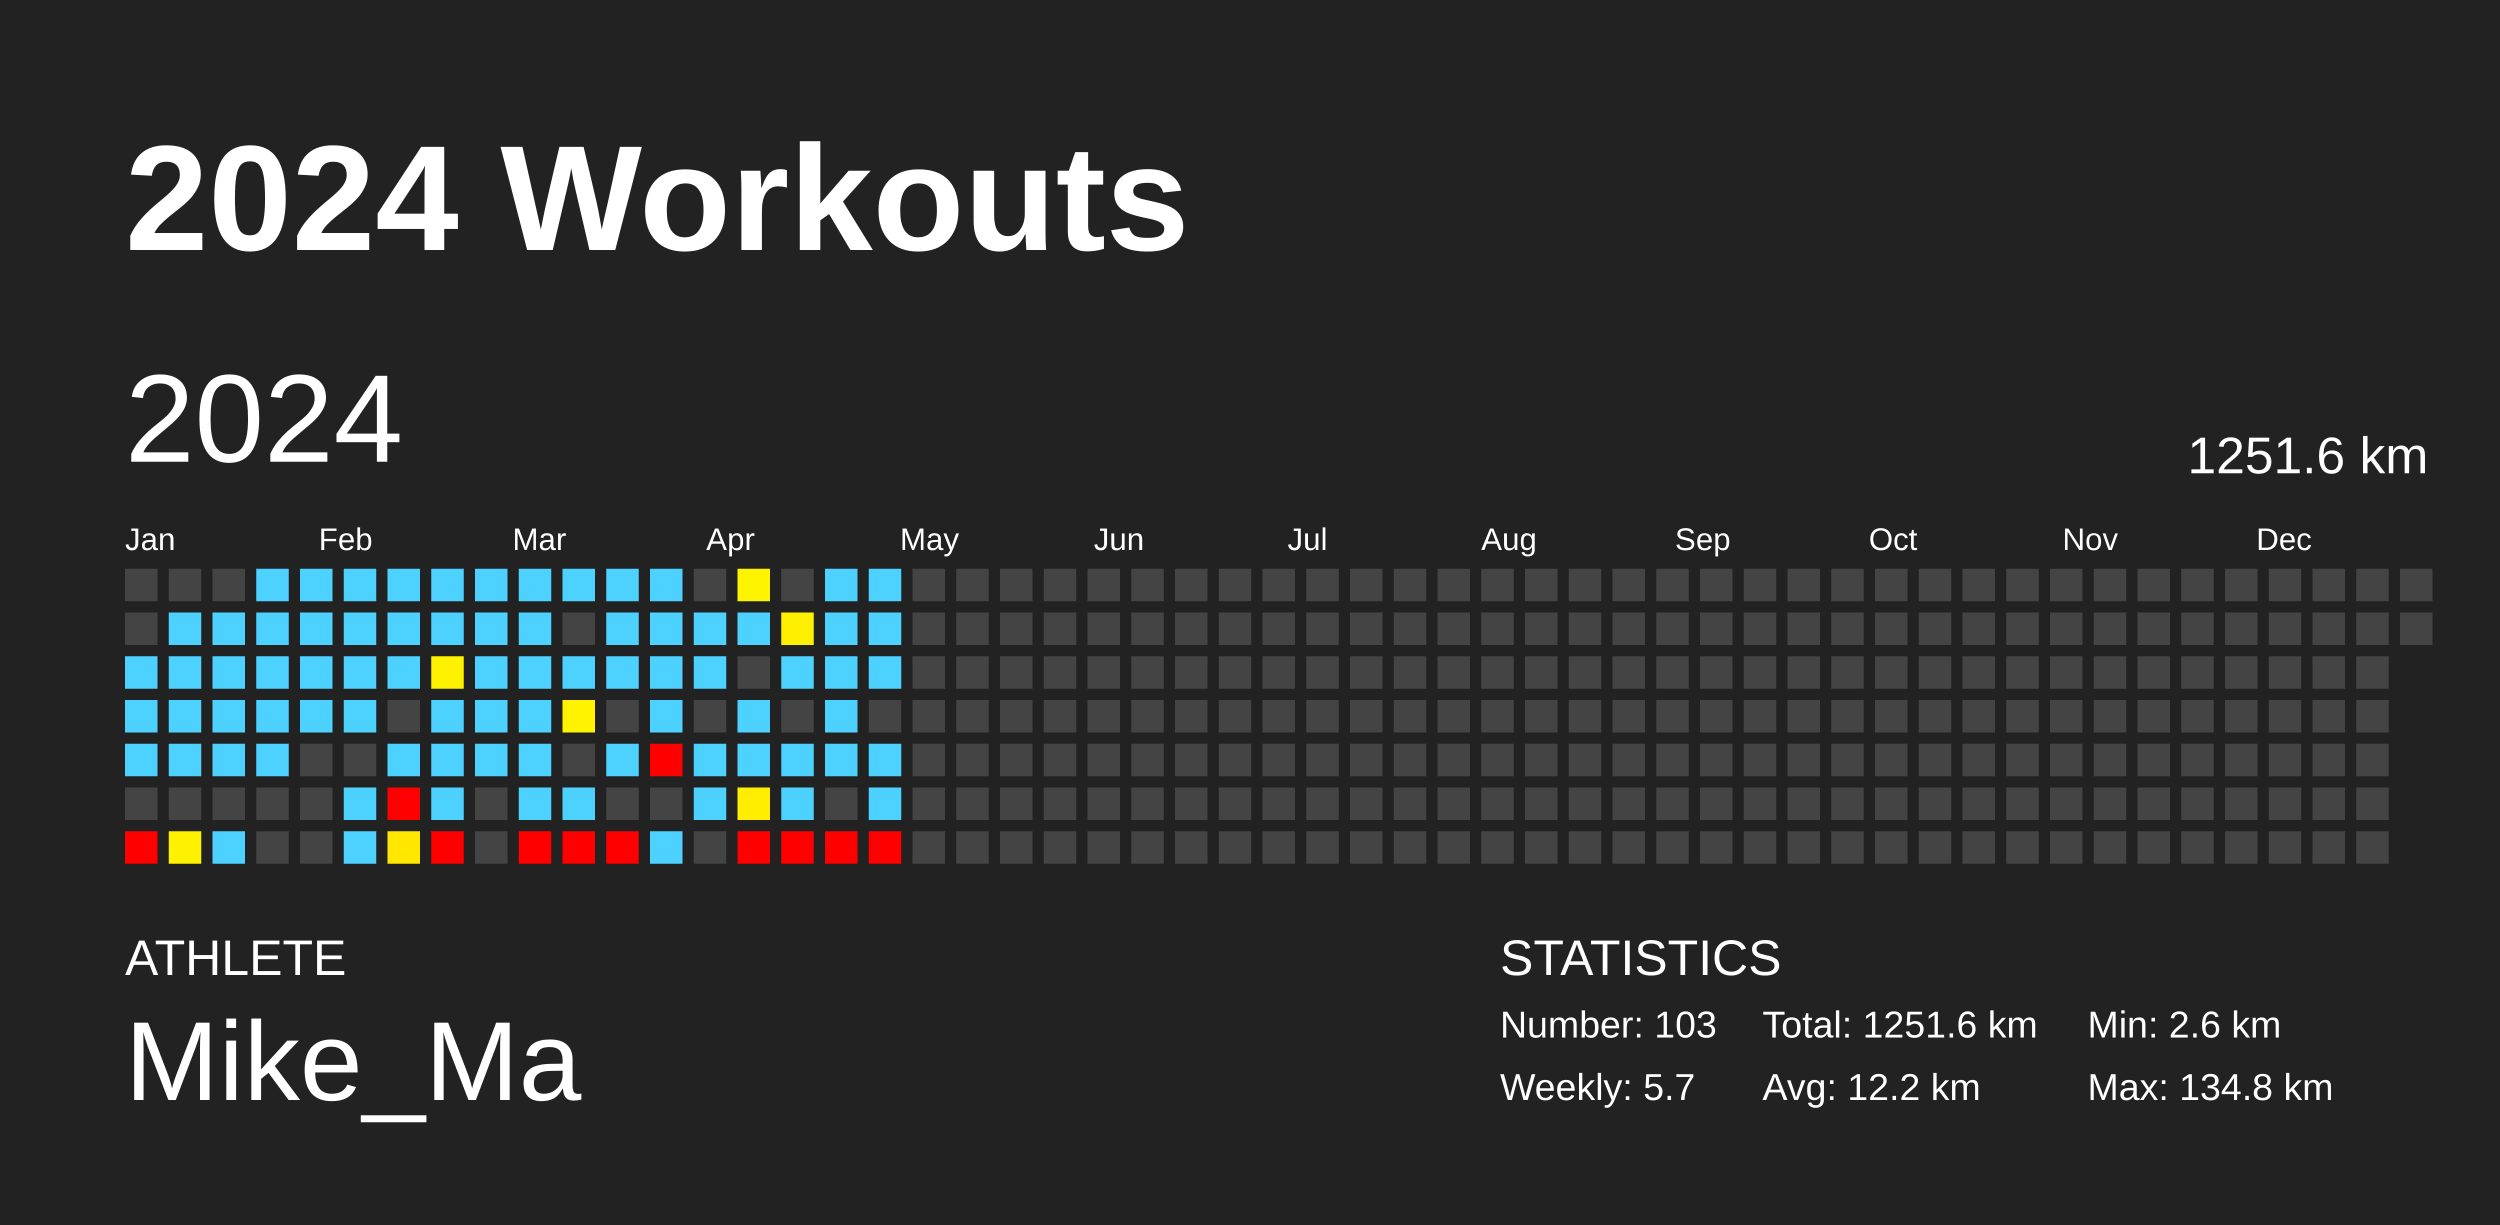
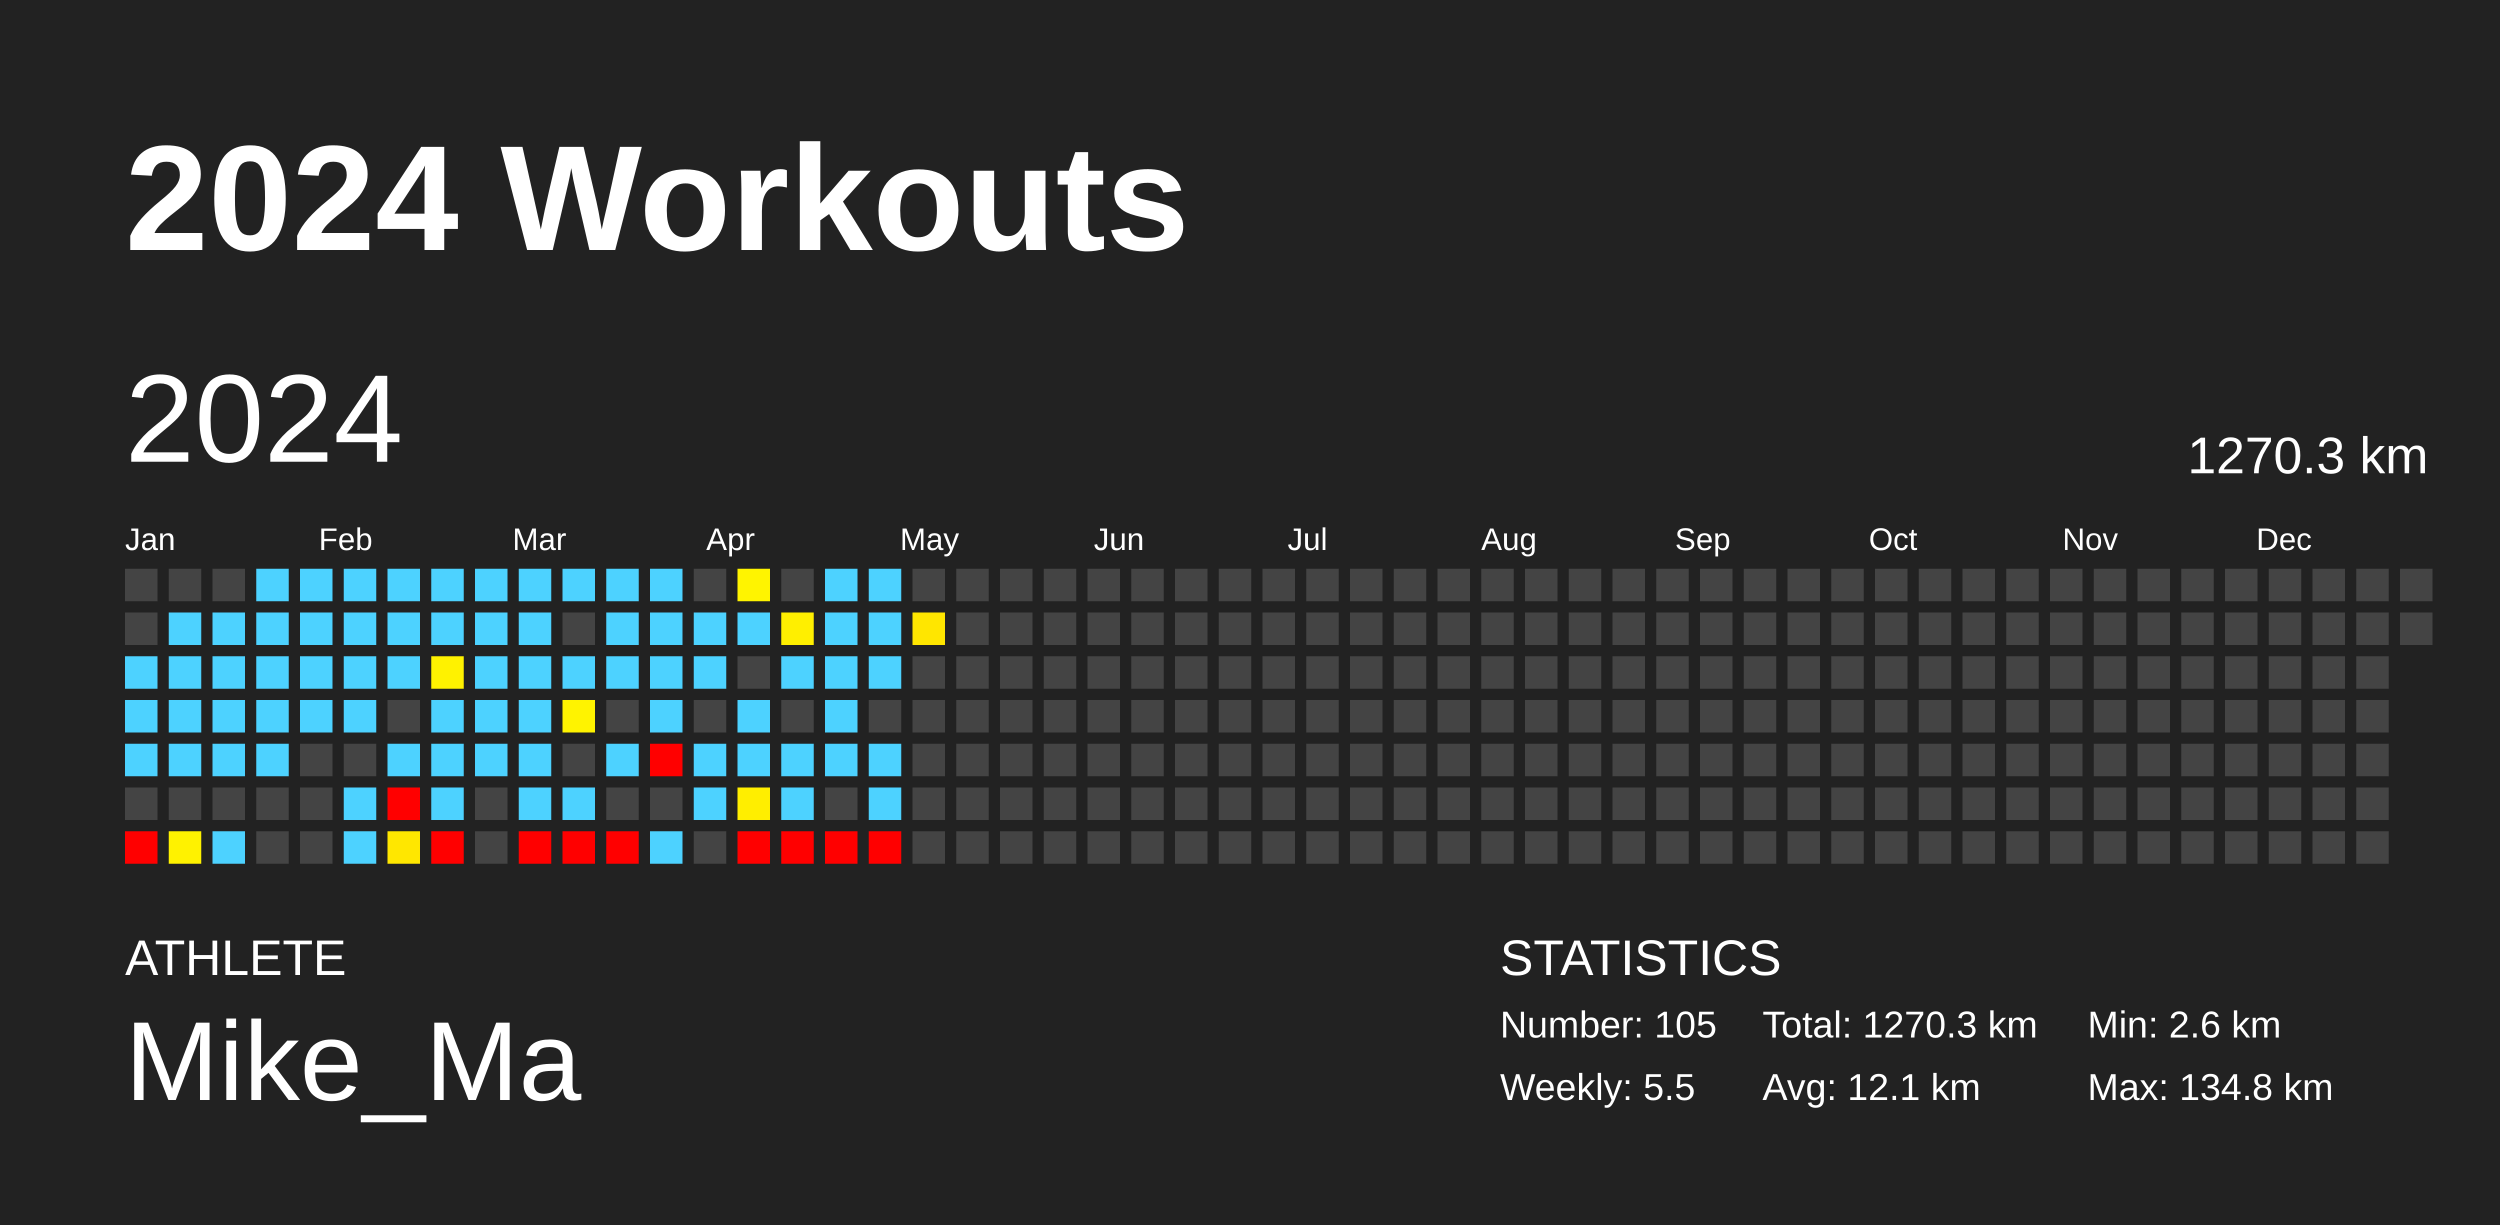
<svg xmlns="http://www.w3.org/2000/svg" baseProfile="full" height="98mm" version="1.1" viewBox="0,0,200,98" width="200mm">
  <defs />
  <rect fill="#222222" height="98" width="200" x="0" y="0" />
  <text fill="#FFFFFF" style="font-size:12px; font-family:Arial; font-weight:bold;" x="10" y="20">2024 Workouts</text>
  <text fill="#FFFFFF" style="font-size:4px; font-family:Arial" x="10" y="78">ATHLETE</text>
  <text fill="#FFFFFF" style="font-size:9px; font-family:Arial" x="10" y="88">Mike_Ma</text>
  <text fill="#FFFFFF" style="font-size:4px; font-family:Arial" x="120" y="78">STATISTICS</text>
-   <text fill="#FFFFFF" style="font-size:3px; font-family:Arial" x="120" y="83">Number: 103</text>
-   <text fill="#FFFFFF" style="font-size:3px; font-family:Arial" x="120" y="88">Weekly: 5.7</text>
-   <text fill="#FFFFFF" style="font-size:3px; font-family:Arial" x="141" y="83">Total: 1251.6 km</text>
-   <text fill="#FFFFFF" style="font-size:3px; font-family:Arial" x="141" y="88">Avg: 12.2 km</text>
+   <text fill="#FFFFFF" style="font-size:3px; font-family:Arial" x="120" y="83">Number: 105</text>
+   <text fill="#FFFFFF" style="font-size:3px; font-family:Arial" x="120" y="88">Weekly: 5.5</text>
+   <text fill="#FFFFFF" style="font-size:3px; font-family:Arial" x="141" y="83">Total: 1270.3 km</text>
+   <text fill="#FFFFFF" style="font-size:3px; font-family:Arial" x="141" y="88">Avg: 12.1 km</text>
  <text fill="#FFFFFF" style="font-size:3px; font-family:Arial" x="167" y="83">Min: 2.6 km</text>
  <text fill="#FFFFFF" style="font-size:3px; font-family:Arial" x="167" y="88">Max: 134.8 km</text>
  <text dominant-baseline="hanging" fill="#FFFFFF" style="font-size:10.0px; font-family:Arial;" x="10" y="30">2024</text>
-   <text dominant-baseline="hanging" fill="#FFFFFF" style="font-size:4.125px; font-family:Arial;" x="175" y="35">1251.6 km</text>
+   <text dominant-baseline="hanging" fill="#FFFFFF" style="font-size:4.125px; font-family:Arial;" x="175" y="35">1270.3 km</text>
  <text fill="#FFFFFF" style="font-size:2.5px; font-family:Arial" x="10.0" y="44">Jan</text>
  <text fill="#FFFFFF" style="font-size:2.5px; font-family:Arial" x="25.5" y="44">Feb</text>
  <text fill="#FFFFFF" style="font-size:2.5px; font-family:Arial" x="41.0" y="44">Mar</text>
  <text fill="#FFFFFF" style="font-size:2.5px; font-family:Arial" x="56.5" y="44">Apr</text>
  <text fill="#FFFFFF" style="font-size:2.5px; font-family:Arial" x="72.0" y="44">May</text>
  <text fill="#FFFFFF" style="font-size:2.5px; font-family:Arial" x="87.5" y="44">Jun</text>
  <text fill="#FFFFFF" style="font-size:2.5px; font-family:Arial" x="103.0" y="44">Jul</text>
  <text fill="#FFFFFF" style="font-size:2.5px; font-family:Arial" x="118.5" y="44">Aug</text>
  <text fill="#FFFFFF" style="font-size:2.5px; font-family:Arial" x="134.0" y="44">Sep</text>
  <text fill="#FFFFFF" style="font-size:2.5px; font-family:Arial" x="149.5" y="44">Oct</text>
  <text fill="#FFFFFF" style="font-size:2.5px; font-family:Arial" x="165.0" y="44">Nov</text>
  <text fill="#FFFFFF" style="font-size:2.5px; font-family:Arial" x="180.5" y="44">Dec</text>
  <rect fill="#444444" height="2.6" width="2.6" x="10.0" y="45.5" />
  <rect fill="#444444" height="2.6" width="2.6" x="10.0" y="49.0" />
  <rect fill="#4dd2ff" height="2.6" width="2.6" x="10.0" y="52.5" />
  <rect fill="#4dd2ff" height="2.6" width="2.6" x="10.0" y="56.0" />
  <rect fill="#4dd2ff" height="2.6" width="2.6" x="10.0" y="59.5" />
  <rect fill="#444444" height="2.6" width="2.6" x="10.0" y="63.0" />
  <rect fill="red" height="2.6" width="2.6" x="10.0" y="66.5" />
  <rect fill="#444444" height="2.6" width="2.6" x="13.5" y="45.5" />
  <rect fill="#4dd2ff" height="2.6" width="2.6" x="13.5" y="49.0" />
  <rect fill="#4dd2ff" height="2.6" width="2.6" x="13.5" y="52.5" />
  <rect fill="#4dd2ff" height="2.6" width="2.6" x="13.5" y="56.0" />
  <rect fill="#4dd2ff" height="2.6" width="2.6" x="13.5" y="59.5" />
  <rect fill="#444444" height="2.6" width="2.6" x="13.5" y="63.0" />
  <rect fill="#fff200" height="2.6" width="2.6" x="13.5" y="66.5" />
  <rect fill="#444444" height="2.6" width="2.6" x="17.0" y="45.5" />
  <rect fill="#4dd2ff" height="2.6" width="2.6" x="17.0" y="49.0" />
  <rect fill="#4dd2ff" height="2.6" width="2.6" x="17.0" y="52.5" />
  <rect fill="#4dd2ff" height="2.6" width="2.6" x="17.0" y="56.0" />
  <rect fill="#4dd2ff" height="2.6" width="2.6" x="17.0" y="59.5" />
  <rect fill="#444444" height="2.6" width="2.6" x="17.0" y="63.0" />
  <rect fill="#4dd2ff" height="2.6" width="2.6" x="17.0" y="66.5" />
  <rect fill="#4dd2ff" height="2.6" width="2.6" x="20.5" y="45.5" />
  <rect fill="#4dd2ff" height="2.6" width="2.6" x="20.5" y="49.0" />
  <rect fill="#4dd2ff" height="2.6" width="2.6" x="20.5" y="52.5" />
  <rect fill="#4dd2ff" height="2.6" width="2.6" x="20.5" y="56.0" />
  <rect fill="#4dd2ff" height="2.6" width="2.6" x="20.5" y="59.5" />
  <rect fill="#444444" height="2.6" width="2.6" x="20.5" y="63.0" />
  <rect fill="#444444" height="2.6" width="2.6" x="20.5" y="66.5" />
  <rect fill="#4dd2ff" height="2.6" width="2.6" x="24.0" y="45.5" />
  <rect fill="#4dd2ff" height="2.6" width="2.6" x="24.0" y="49.0" />
  <rect fill="#4dd2ff" height="2.6" width="2.6" x="24.0" y="52.5" />
  <rect fill="#4dd2ff" height="2.6" width="2.6" x="24.0" y="56.0" />
  <rect fill="#444444" height="2.6" width="2.6" x="24.0" y="59.5" />
  <rect fill="#444444" height="2.6" width="2.6" x="24.0" y="63.0" />
  <rect fill="#444444" height="2.6" width="2.6" x="24.0" y="66.5" />
  <rect fill="#4dd2ff" height="2.6" width="2.6" x="27.5" y="45.5" />
  <rect fill="#4dd2ff" height="2.6" width="2.6" x="27.5" y="49.0" />
  <rect fill="#4dd2ff" height="2.6" width="2.6" x="27.5" y="52.5" />
  <rect fill="#4dd2ff" height="2.6" width="2.6" x="27.5" y="56.0" />
  <rect fill="#444444" height="2.6" width="2.6" x="27.5" y="59.5" />
  <rect fill="#4dd2ff" height="2.6" width="2.6" x="27.5" y="63.0" />
  <rect fill="#4dd2ff" height="2.6" width="2.6" x="27.5" y="66.5" />
  <rect fill="#4dd2ff" height="2.6" width="2.6" x="31.0" y="45.5" />
  <rect fill="#4dd2ff" height="2.6" width="2.6" x="31.0" y="49.0" />
  <rect fill="#4dd2ff" height="2.6" width="2.6" x="31.0" y="52.5" />
  <rect fill="#444444" height="2.6" width="2.6" x="31.0" y="56.0" />
  <rect fill="#4dd2ff" height="2.6" width="2.6" x="31.0" y="59.5" />
  <rect fill="red" height="2.6" width="2.6" x="31.0" y="63.0" />
  <rect fill="#ffe700" height="2.6" width="2.6" x="31.0" y="66.5" />
  <rect fill="#4dd2ff" height="2.6" width="2.6" x="34.5" y="45.5" />
  <rect fill="#4dd2ff" height="2.6" width="2.6" x="34.5" y="49.0" />
  <rect fill="#fff200" height="2.6" width="2.6" x="34.5" y="52.5" />
  <rect fill="#4dd2ff" height="2.6" width="2.6" x="34.5" y="56.0" />
  <rect fill="#4dd2ff" height="2.6" width="2.6" x="34.5" y="59.5" />
  <rect fill="#4dd2ff" height="2.6" width="2.6" x="34.5" y="63.0" />
  <rect fill="red" height="2.6" width="2.6" x="34.5" y="66.5" />
  <rect fill="#4dd2ff" height="2.6" width="2.6" x="38.0" y="45.5" />
  <rect fill="#4dd2ff" height="2.6" width="2.6" x="38.0" y="49.0" />
  <rect fill="#4dd2ff" height="2.6" width="2.6" x="38.0" y="52.5" />
  <rect fill="#4dd2ff" height="2.6" width="2.6" x="38.0" y="56.0" />
  <rect fill="#4dd2ff" height="2.6" width="2.6" x="38.0" y="59.5" />
  <rect fill="#444444" height="2.6" width="2.6" x="38.0" y="63.0" />
  <rect fill="#444444" height="2.6" width="2.6" x="38.0" y="66.5" />
  <rect fill="#4dd2ff" height="2.6" width="2.6" x="41.5" y="45.5" />
  <rect fill="#4dd2ff" height="2.6" width="2.6" x="41.5" y="49.0" />
  <rect fill="#4dd2ff" height="2.6" width="2.6" x="41.5" y="52.5" />
  <rect fill="#4dd2ff" height="2.6" width="2.6" x="41.5" y="56.0" />
  <rect fill="#4dd2ff" height="2.6" width="2.6" x="41.5" y="59.5" />
  <rect fill="#4dd2ff" height="2.6" width="2.6" x="41.5" y="63.0" />
  <rect fill="red" height="2.6" width="2.6" x="41.5" y="66.5" />
  <rect fill="#4dd2ff" height="2.6" width="2.6" x="45.0" y="45.5" />
  <rect fill="#444444" height="2.6" width="2.6" x="45.0" y="49.0" />
  <rect fill="#4dd2ff" height="2.6" width="2.6" x="45.0" y="52.5" />
  <rect fill="#fff300" height="2.6" width="2.6" x="45.0" y="56.0" />
  <rect fill="#444444" height="2.6" width="2.6" x="45.0" y="59.5" />
  <rect fill="#4dd2ff" height="2.6" width="2.6" x="45.0" y="63.0" />
  <rect fill="red" height="2.6" width="2.6" x="45.0" y="66.5" />
  <rect fill="#4dd2ff" height="2.6" width="2.6" x="48.5" y="45.5" />
  <rect fill="#4dd2ff" height="2.6" width="2.6" x="48.5" y="49.0" />
  <rect fill="#4dd2ff" height="2.6" width="2.6" x="48.5" y="52.5" />
  <rect fill="#444444" height="2.6" width="2.6" x="48.5" y="56.0" />
  <rect fill="#4dd2ff" height="2.6" width="2.6" x="48.5" y="59.5" />
  <rect fill="#444444" height="2.6" width="2.6" x="48.5" y="63.0" />
  <rect fill="red" height="2.6" width="2.6" x="48.5" y="66.5" />
  <rect fill="#4dd2ff" height="2.6" width="2.6" x="52.0" y="45.5" />
  <rect fill="#4dd2ff" height="2.6" width="2.6" x="52.0" y="49.0" />
  <rect fill="#4dd2ff" height="2.6" width="2.6" x="52.0" y="52.5" />
  <rect fill="#4dd2ff" height="2.6" width="2.6" x="52.0" y="56.0" />
  <rect fill="red" height="2.6" width="2.6" x="52.0" y="59.5" />
  <rect fill="#444444" height="2.6" width="2.6" x="52.0" y="63.0" />
  <rect fill="#4dd2ff" height="2.6" width="2.6" x="52.0" y="66.5" />
  <rect fill="#444444" height="2.6" width="2.6" x="55.5" y="45.5" />
  <rect fill="#4dd2ff" height="2.6" width="2.6" x="55.5" y="49.0" />
  <rect fill="#4dd2ff" height="2.6" width="2.6" x="55.5" y="52.5" />
  <rect fill="#444444" height="2.6" width="2.6" x="55.5" y="56.0" />
  <rect fill="#4dd2ff" height="2.6" width="2.6" x="55.5" y="59.5" />
  <rect fill="#4dd2ff" height="2.6" width="2.6" x="55.5" y="63.0" />
  <rect fill="#444444" height="2.6" width="2.6" x="55.5" y="66.5" />
  <rect fill="#fff400" height="2.6" width="2.6" x="59.0" y="45.5" />
  <rect fill="#4dd2ff" height="2.6" width="2.6" x="59.0" y="49.0" />
  <rect fill="#444444" height="2.6" width="2.6" x="59.0" y="52.5" />
  <rect fill="#4dd2ff" height="2.6" width="2.6" x="59.0" y="56.0" />
  <rect fill="#4dd2ff" height="2.6" width="2.6" x="59.0" y="59.5" />
  <rect fill="#ffee00" height="2.6" width="2.6" x="59.0" y="63.0" />
  <rect fill="red" height="2.6" width="2.6" x="59.0" y="66.5" />
  <rect fill="#444444" height="2.6" width="2.6" x="62.5" y="45.5" />
  <rect fill="#ffef00" height="2.6" width="2.6" x="62.5" y="49.0" />
  <rect fill="#4dd2ff" height="2.6" width="2.6" x="62.5" y="52.5" />
  <rect fill="#444444" height="2.6" width="2.6" x="62.5" y="56.0" />
  <rect fill="#4dd2ff" height="2.6" width="2.6" x="62.5" y="59.5" />
  <rect fill="#4dd2ff" height="2.6" width="2.6" x="62.5" y="63.0" />
  <rect fill="red" height="2.6" width="2.6" x="62.5" y="66.5" />
  <rect fill="#4dd2ff" height="2.6" width="2.6" x="66.0" y="45.5" />
  <rect fill="#4dd2ff" height="2.6" width="2.6" x="66.0" y="49.0" />
  <rect fill="#4dd2ff" height="2.6" width="2.6" x="66.0" y="52.5" />
  <rect fill="#4dd2ff" height="2.6" width="2.6" x="66.0" y="56.0" />
  <rect fill="#4dd2ff" height="2.6" width="2.6" x="66.0" y="59.5" />
  <rect fill="#444444" height="2.6" width="2.6" x="66.0" y="63.0" />
  <rect fill="red" height="2.6" width="2.6" x="66.0" y="66.5" />
  <rect fill="#4dd2ff" height="2.6" width="2.6" x="69.5" y="45.5" />
  <rect fill="#4dd2ff" height="2.6" width="2.6" x="69.5" y="49.0" />
  <rect fill="#4dd2ff" height="2.6" width="2.6" x="69.5" y="52.5" />
  <rect fill="#444444" height="2.6" width="2.6" x="69.5" y="56.0" />
  <rect fill="#4dd2ff" height="2.6" width="2.6" x="69.5" y="59.5" />
  <rect fill="#4dd2ff" height="2.6" width="2.6" x="69.5" y="63.0" />
  <rect fill="red" height="2.6" width="2.6" x="69.5" y="66.5" />
  <rect fill="#444444" height="2.6" width="2.6" x="73.0" y="45.5" />
-   <rect fill="#444444" height="2.6" width="2.6" x="73.0" y="49.0" />
+   <rect fill="#ffe600" height="2.6" width="2.6" x="73.0" y="49.0" />
  <rect fill="#444444" height="2.6" width="2.6" x="73.0" y="52.5" />
  <rect fill="#444444" height="2.6" width="2.6" x="73.0" y="56.0" />
  <rect fill="#444444" height="2.6" width="2.6" x="73.0" y="59.5" />
  <rect fill="#444444" height="2.6" width="2.6" x="73.0" y="63.0" />
  <rect fill="#444444" height="2.6" width="2.6" x="73.0" y="66.5" />
  <rect fill="#444444" height="2.6" width="2.6" x="76.5" y="45.5" />
  <rect fill="#444444" height="2.6" width="2.6" x="76.5" y="49.0" />
  <rect fill="#444444" height="2.6" width="2.6" x="76.5" y="52.5" />
  <rect fill="#444444" height="2.6" width="2.6" x="76.5" y="56.0" />
  <rect fill="#444444" height="2.6" width="2.6" x="76.5" y="59.5" />
  <rect fill="#444444" height="2.6" width="2.6" x="76.5" y="63.0" />
  <rect fill="#444444" height="2.6" width="2.6" x="76.5" y="66.5" />
  <rect fill="#444444" height="2.6" width="2.6" x="80.0" y="45.5" />
  <rect fill="#444444" height="2.6" width="2.6" x="80.0" y="49.0" />
  <rect fill="#444444" height="2.6" width="2.6" x="80.0" y="52.5" />
  <rect fill="#444444" height="2.6" width="2.6" x="80.0" y="56.0" />
  <rect fill="#444444" height="2.6" width="2.6" x="80.0" y="59.5" />
  <rect fill="#444444" height="2.6" width="2.6" x="80.0" y="63.0" />
  <rect fill="#444444" height="2.6" width="2.6" x="80.0" y="66.5" />
  <rect fill="#444444" height="2.6" width="2.6" x="83.5" y="45.5" />
  <rect fill="#444444" height="2.6" width="2.6" x="83.5" y="49.0" />
  <rect fill="#444444" height="2.6" width="2.6" x="83.5" y="52.5" />
  <rect fill="#444444" height="2.6" width="2.6" x="83.5" y="56.0" />
  <rect fill="#444444" height="2.6" width="2.6" x="83.5" y="59.5" />
  <rect fill="#444444" height="2.6" width="2.6" x="83.5" y="63.0" />
  <rect fill="#444444" height="2.6" width="2.6" x="83.5" y="66.5" />
  <rect fill="#444444" height="2.6" width="2.6" x="87.0" y="45.5" />
  <rect fill="#444444" height="2.6" width="2.6" x="87.0" y="49.0" />
  <rect fill="#444444" height="2.6" width="2.6" x="87.0" y="52.5" />
  <rect fill="#444444" height="2.6" width="2.6" x="87.0" y="56.0" />
  <rect fill="#444444" height="2.6" width="2.6" x="87.0" y="59.5" />
  <rect fill="#444444" height="2.6" width="2.6" x="87.0" y="63.0" />
  <rect fill="#444444" height="2.6" width="2.6" x="87.0" y="66.5" />
  <rect fill="#444444" height="2.6" width="2.6" x="90.5" y="45.5" />
  <rect fill="#444444" height="2.6" width="2.6" x="90.5" y="49.0" />
  <rect fill="#444444" height="2.6" width="2.6" x="90.5" y="52.5" />
  <rect fill="#444444" height="2.6" width="2.6" x="90.5" y="56.0" />
  <rect fill="#444444" height="2.6" width="2.6" x="90.5" y="59.5" />
  <rect fill="#444444" height="2.6" width="2.6" x="90.5" y="63.0" />
  <rect fill="#444444" height="2.6" width="2.6" x="90.5" y="66.5" />
  <rect fill="#444444" height="2.6" width="2.6" x="94.0" y="45.5" />
  <rect fill="#444444" height="2.6" width="2.6" x="94.0" y="49.0" />
  <rect fill="#444444" height="2.6" width="2.6" x="94.0" y="52.5" />
  <rect fill="#444444" height="2.6" width="2.6" x="94.0" y="56.0" />
  <rect fill="#444444" height="2.6" width="2.6" x="94.0" y="59.5" />
  <rect fill="#444444" height="2.6" width="2.6" x="94.0" y="63.0" />
  <rect fill="#444444" height="2.6" width="2.6" x="94.0" y="66.5" />
  <rect fill="#444444" height="2.6" width="2.6" x="97.5" y="45.5" />
  <rect fill="#444444" height="2.6" width="2.6" x="97.5" y="49.0" />
  <rect fill="#444444" height="2.6" width="2.6" x="97.5" y="52.5" />
  <rect fill="#444444" height="2.6" width="2.6" x="97.5" y="56.0" />
  <rect fill="#444444" height="2.6" width="2.6" x="97.5" y="59.5" />
  <rect fill="#444444" height="2.6" width="2.6" x="97.5" y="63.0" />
  <rect fill="#444444" height="2.6" width="2.6" x="97.5" y="66.5" />
  <rect fill="#444444" height="2.6" width="2.6" x="101.0" y="45.5" />
  <rect fill="#444444" height="2.6" width="2.6" x="101.0" y="49.0" />
  <rect fill="#444444" height="2.6" width="2.6" x="101.0" y="52.5" />
  <rect fill="#444444" height="2.6" width="2.6" x="101.0" y="56.0" />
  <rect fill="#444444" height="2.6" width="2.6" x="101.0" y="59.5" />
  <rect fill="#444444" height="2.6" width="2.6" x="101.0" y="63.0" />
  <rect fill="#444444" height="2.6" width="2.6" x="101.0" y="66.5" />
  <rect fill="#444444" height="2.6" width="2.6" x="104.5" y="45.5" />
  <rect fill="#444444" height="2.6" width="2.6" x="104.5" y="49.0" />
  <rect fill="#444444" height="2.6" width="2.6" x="104.5" y="52.5" />
  <rect fill="#444444" height="2.6" width="2.6" x="104.5" y="56.0" />
  <rect fill="#444444" height="2.6" width="2.6" x="104.5" y="59.5" />
  <rect fill="#444444" height="2.6" width="2.6" x="104.5" y="63.0" />
  <rect fill="#444444" height="2.6" width="2.6" x="104.5" y="66.5" />
  <rect fill="#444444" height="2.6" width="2.6" x="108.0" y="45.5" />
  <rect fill="#444444" height="2.6" width="2.6" x="108.0" y="49.0" />
  <rect fill="#444444" height="2.6" width="2.6" x="108.0" y="52.5" />
  <rect fill="#444444" height="2.6" width="2.6" x="108.0" y="56.0" />
  <rect fill="#444444" height="2.6" width="2.6" x="108.0" y="59.5" />
  <rect fill="#444444" height="2.6" width="2.6" x="108.0" y="63.0" />
  <rect fill="#444444" height="2.6" width="2.6" x="108.0" y="66.5" />
  <rect fill="#444444" height="2.6" width="2.6" x="111.5" y="45.5" />
  <rect fill="#444444" height="2.6" width="2.6" x="111.5" y="49.0" />
  <rect fill="#444444" height="2.6" width="2.6" x="111.5" y="52.5" />
  <rect fill="#444444" height="2.6" width="2.6" x="111.5" y="56.0" />
  <rect fill="#444444" height="2.6" width="2.6" x="111.5" y="59.5" />
  <rect fill="#444444" height="2.6" width="2.6" x="111.5" y="63.0" />
  <rect fill="#444444" height="2.6" width="2.6" x="111.5" y="66.5" />
  <rect fill="#444444" height="2.6" width="2.6" x="115.0" y="45.5" />
  <rect fill="#444444" height="2.6" width="2.6" x="115.0" y="49.0" />
  <rect fill="#444444" height="2.6" width="2.6" x="115.0" y="52.5" />
  <rect fill="#444444" height="2.6" width="2.6" x="115.0" y="56.0" />
  <rect fill="#444444" height="2.6" width="2.6" x="115.0" y="59.5" />
  <rect fill="#444444" height="2.6" width="2.6" x="115.0" y="63.0" />
  <rect fill="#444444" height="2.6" width="2.6" x="115.0" y="66.5" />
  <rect fill="#444444" height="2.6" width="2.6" x="118.5" y="45.5" />
  <rect fill="#444444" height="2.6" width="2.6" x="118.5" y="49.0" />
  <rect fill="#444444" height="2.6" width="2.6" x="118.5" y="52.5" />
  <rect fill="#444444" height="2.6" width="2.6" x="118.5" y="56.0" />
  <rect fill="#444444" height="2.6" width="2.6" x="118.5" y="59.5" />
  <rect fill="#444444" height="2.6" width="2.6" x="118.5" y="63.0" />
  <rect fill="#444444" height="2.6" width="2.6" x="118.5" y="66.5" />
  <rect fill="#444444" height="2.6" width="2.6" x="122.0" y="45.5" />
  <rect fill="#444444" height="2.6" width="2.6" x="122.0" y="49.0" />
  <rect fill="#444444" height="2.6" width="2.6" x="122.0" y="52.5" />
  <rect fill="#444444" height="2.6" width="2.6" x="122.0" y="56.0" />
  <rect fill="#444444" height="2.6" width="2.6" x="122.0" y="59.5" />
  <rect fill="#444444" height="2.6" width="2.6" x="122.0" y="63.0" />
  <rect fill="#444444" height="2.6" width="2.6" x="122.0" y="66.5" />
  <rect fill="#444444" height="2.6" width="2.6" x="125.5" y="45.5" />
  <rect fill="#444444" height="2.6" width="2.6" x="125.5" y="49.0" />
  <rect fill="#444444" height="2.6" width="2.6" x="125.5" y="52.5" />
  <rect fill="#444444" height="2.6" width="2.6" x="125.5" y="56.0" />
  <rect fill="#444444" height="2.6" width="2.6" x="125.5" y="59.5" />
  <rect fill="#444444" height="2.6" width="2.6" x="125.5" y="63.0" />
  <rect fill="#444444" height="2.6" width="2.6" x="125.5" y="66.5" />
  <rect fill="#444444" height="2.6" width="2.6" x="129.0" y="45.5" />
  <rect fill="#444444" height="2.6" width="2.6" x="129.0" y="49.0" />
  <rect fill="#444444" height="2.6" width="2.6" x="129.0" y="52.5" />
  <rect fill="#444444" height="2.6" width="2.6" x="129.0" y="56.0" />
  <rect fill="#444444" height="2.6" width="2.6" x="129.0" y="59.5" />
  <rect fill="#444444" height="2.6" width="2.6" x="129.0" y="63.0" />
  <rect fill="#444444" height="2.6" width="2.6" x="129.0" y="66.5" />
  <rect fill="#444444" height="2.6" width="2.6" x="132.5" y="45.5" />
  <rect fill="#444444" height="2.6" width="2.6" x="132.5" y="49.0" />
  <rect fill="#444444" height="2.6" width="2.6" x="132.5" y="52.5" />
  <rect fill="#444444" height="2.6" width="2.6" x="132.5" y="56.0" />
  <rect fill="#444444" height="2.6" width="2.6" x="132.5" y="59.5" />
  <rect fill="#444444" height="2.6" width="2.6" x="132.5" y="63.0" />
  <rect fill="#444444" height="2.6" width="2.6" x="132.5" y="66.5" />
  <rect fill="#444444" height="2.6" width="2.6" x="136.0" y="45.5" />
  <rect fill="#444444" height="2.6" width="2.6" x="136.0" y="49.0" />
  <rect fill="#444444" height="2.6" width="2.6" x="136.0" y="52.5" />
  <rect fill="#444444" height="2.6" width="2.6" x="136.0" y="56.0" />
  <rect fill="#444444" height="2.6" width="2.6" x="136.0" y="59.5" />
  <rect fill="#444444" height="2.6" width="2.6" x="136.0" y="63.0" />
  <rect fill="#444444" height="2.6" width="2.6" x="136.0" y="66.5" />
  <rect fill="#444444" height="2.6" width="2.6" x="139.5" y="45.5" />
  <rect fill="#444444" height="2.6" width="2.6" x="139.5" y="49.0" />
  <rect fill="#444444" height="2.6" width="2.6" x="139.5" y="52.5" />
  <rect fill="#444444" height="2.6" width="2.6" x="139.5" y="56.0" />
  <rect fill="#444444" height="2.6" width="2.6" x="139.5" y="59.5" />
  <rect fill="#444444" height="2.6" width="2.6" x="139.5" y="63.0" />
  <rect fill="#444444" height="2.6" width="2.6" x="139.5" y="66.5" />
  <rect fill="#444444" height="2.6" width="2.6" x="143.0" y="45.5" />
  <rect fill="#444444" height="2.6" width="2.6" x="143.0" y="49.0" />
  <rect fill="#444444" height="2.6" width="2.6" x="143.0" y="52.5" />
  <rect fill="#444444" height="2.6" width="2.6" x="143.0" y="56.0" />
  <rect fill="#444444" height="2.6" width="2.6" x="143.0" y="59.5" />
  <rect fill="#444444" height="2.6" width="2.6" x="143.0" y="63.0" />
  <rect fill="#444444" height="2.6" width="2.6" x="143.0" y="66.5" />
  <rect fill="#444444" height="2.6" width="2.6" x="146.5" y="45.5" />
  <rect fill="#444444" height="2.6" width="2.6" x="146.5" y="49.0" />
  <rect fill="#444444" height="2.6" width="2.6" x="146.5" y="52.5" />
  <rect fill="#444444" height="2.6" width="2.6" x="146.5" y="56.0" />
  <rect fill="#444444" height="2.6" width="2.6" x="146.5" y="59.5" />
  <rect fill="#444444" height="2.6" width="2.6" x="146.5" y="63.0" />
  <rect fill="#444444" height="2.6" width="2.6" x="146.5" y="66.5" />
  <rect fill="#444444" height="2.6" width="2.6" x="150.0" y="45.5" />
  <rect fill="#444444" height="2.6" width="2.6" x="150.0" y="49.0" />
  <rect fill="#444444" height="2.6" width="2.6" x="150.0" y="52.5" />
  <rect fill="#444444" height="2.6" width="2.6" x="150.0" y="56.0" />
  <rect fill="#444444" height="2.6" width="2.6" x="150.0" y="59.5" />
  <rect fill="#444444" height="2.6" width="2.6" x="150.0" y="63.0" />
  <rect fill="#444444" height="2.6" width="2.6" x="150.0" y="66.5" />
  <rect fill="#444444" height="2.6" width="2.6" x="153.5" y="45.5" />
  <rect fill="#444444" height="2.6" width="2.6" x="153.5" y="49.0" />
  <rect fill="#444444" height="2.6" width="2.6" x="153.5" y="52.5" />
  <rect fill="#444444" height="2.6" width="2.6" x="153.5" y="56.0" />
  <rect fill="#444444" height="2.6" width="2.6" x="153.5" y="59.5" />
  <rect fill="#444444" height="2.6" width="2.6" x="153.5" y="63.0" />
  <rect fill="#444444" height="2.6" width="2.6" x="153.5" y="66.5" />
  <rect fill="#444444" height="2.6" width="2.6" x="157.0" y="45.5" />
  <rect fill="#444444" height="2.6" width="2.6" x="157.0" y="49.0" />
  <rect fill="#444444" height="2.6" width="2.6" x="157.0" y="52.5" />
  <rect fill="#444444" height="2.6" width="2.6" x="157.0" y="56.0" />
  <rect fill="#444444" height="2.6" width="2.6" x="157.0" y="59.5" />
  <rect fill="#444444" height="2.6" width="2.6" x="157.0" y="63.0" />
  <rect fill="#444444" height="2.6" width="2.6" x="157.0" y="66.5" />
  <rect fill="#444444" height="2.6" width="2.6" x="160.5" y="45.5" />
  <rect fill="#444444" height="2.6" width="2.6" x="160.5" y="49.0" />
  <rect fill="#444444" height="2.6" width="2.6" x="160.5" y="52.5" />
  <rect fill="#444444" height="2.6" width="2.6" x="160.5" y="56.0" />
  <rect fill="#444444" height="2.6" width="2.6" x="160.5" y="59.5" />
  <rect fill="#444444" height="2.6" width="2.6" x="160.5" y="63.0" />
  <rect fill="#444444" height="2.6" width="2.6" x="160.5" y="66.5" />
  <rect fill="#444444" height="2.6" width="2.6" x="164.0" y="45.5" />
  <rect fill="#444444" height="2.6" width="2.6" x="164.0" y="49.0" />
  <rect fill="#444444" height="2.6" width="2.6" x="164.0" y="52.5" />
  <rect fill="#444444" height="2.6" width="2.6" x="164.0" y="56.0" />
  <rect fill="#444444" height="2.6" width="2.6" x="164.0" y="59.5" />
  <rect fill="#444444" height="2.6" width="2.6" x="164.0" y="63.0" />
  <rect fill="#444444" height="2.6" width="2.6" x="164.0" y="66.5" />
  <rect fill="#444444" height="2.6" width="2.6" x="167.5" y="45.5" />
  <rect fill="#444444" height="2.6" width="2.6" x="167.5" y="49.0" />
  <rect fill="#444444" height="2.6" width="2.6" x="167.5" y="52.5" />
  <rect fill="#444444" height="2.6" width="2.6" x="167.5" y="56.0" />
  <rect fill="#444444" height="2.6" width="2.6" x="167.5" y="59.5" />
  <rect fill="#444444" height="2.6" width="2.6" x="167.5" y="63.0" />
  <rect fill="#444444" height="2.6" width="2.6" x="167.5" y="66.5" />
  <rect fill="#444444" height="2.6" width="2.6" x="171.0" y="45.5" />
  <rect fill="#444444" height="2.6" width="2.6" x="171.0" y="49.0" />
  <rect fill="#444444" height="2.6" width="2.6" x="171.0" y="52.5" />
  <rect fill="#444444" height="2.6" width="2.6" x="171.0" y="56.0" />
  <rect fill="#444444" height="2.6" width="2.6" x="171.0" y="59.5" />
  <rect fill="#444444" height="2.6" width="2.6" x="171.0" y="63.0" />
  <rect fill="#444444" height="2.6" width="2.6" x="171.0" y="66.5" />
  <rect fill="#444444" height="2.6" width="2.6" x="174.5" y="45.5" />
  <rect fill="#444444" height="2.6" width="2.6" x="174.5" y="49.0" />
  <rect fill="#444444" height="2.6" width="2.6" x="174.5" y="52.5" />
  <rect fill="#444444" height="2.6" width="2.6" x="174.5" y="56.0" />
  <rect fill="#444444" height="2.6" width="2.6" x="174.5" y="59.5" />
  <rect fill="#444444" height="2.6" width="2.6" x="174.5" y="63.0" />
  <rect fill="#444444" height="2.6" width="2.6" x="174.5" y="66.5" />
  <rect fill="#444444" height="2.6" width="2.6" x="178.0" y="45.5" />
  <rect fill="#444444" height="2.6" width="2.6" x="178.0" y="49.0" />
  <rect fill="#444444" height="2.6" width="2.6" x="178.0" y="52.5" />
  <rect fill="#444444" height="2.6" width="2.6" x="178.0" y="56.0" />
  <rect fill="#444444" height="2.6" width="2.6" x="178.0" y="59.5" />
  <rect fill="#444444" height="2.6" width="2.6" x="178.0" y="63.0" />
  <rect fill="#444444" height="2.6" width="2.6" x="178.0" y="66.5" />
  <rect fill="#444444" height="2.6" width="2.6" x="181.5" y="45.5" />
  <rect fill="#444444" height="2.6" width="2.6" x="181.5" y="49.0" />
  <rect fill="#444444" height="2.6" width="2.6" x="181.5" y="52.5" />
  <rect fill="#444444" height="2.6" width="2.6" x="181.5" y="56.0" />
  <rect fill="#444444" height="2.6" width="2.6" x="181.5" y="59.5" />
  <rect fill="#444444" height="2.6" width="2.6" x="181.5" y="63.0" />
  <rect fill="#444444" height="2.6" width="2.6" x="181.5" y="66.5" />
  <rect fill="#444444" height="2.6" width="2.6" x="185.0" y="45.5" />
  <rect fill="#444444" height="2.6" width="2.6" x="185.0" y="49.0" />
  <rect fill="#444444" height="2.6" width="2.6" x="185.0" y="52.5" />
  <rect fill="#444444" height="2.6" width="2.6" x="185.0" y="56.0" />
  <rect fill="#444444" height="2.6" width="2.6" x="185.0" y="59.5" />
  <rect fill="#444444" height="2.6" width="2.6" x="185.0" y="63.0" />
  <rect fill="#444444" height="2.6" width="2.6" x="185.0" y="66.5" />
  <rect fill="#444444" height="2.6" width="2.6" x="188.5" y="45.5" />
  <rect fill="#444444" height="2.6" width="2.6" x="188.5" y="49.0" />
  <rect fill="#444444" height="2.6" width="2.6" x="188.5" y="52.5" />
  <rect fill="#444444" height="2.6" width="2.6" x="188.5" y="56.0" />
  <rect fill="#444444" height="2.6" width="2.6" x="188.5" y="59.5" />
  <rect fill="#444444" height="2.6" width="2.6" x="188.5" y="63.0" />
  <rect fill="#444444" height="2.6" width="2.6" x="188.5" y="66.5" />
  <rect fill="#444444" height="2.6" width="2.6" x="192.0" y="45.5" />
  <rect fill="#444444" height="2.6" width="2.6" x="192.0" y="49.0" />
</svg>
